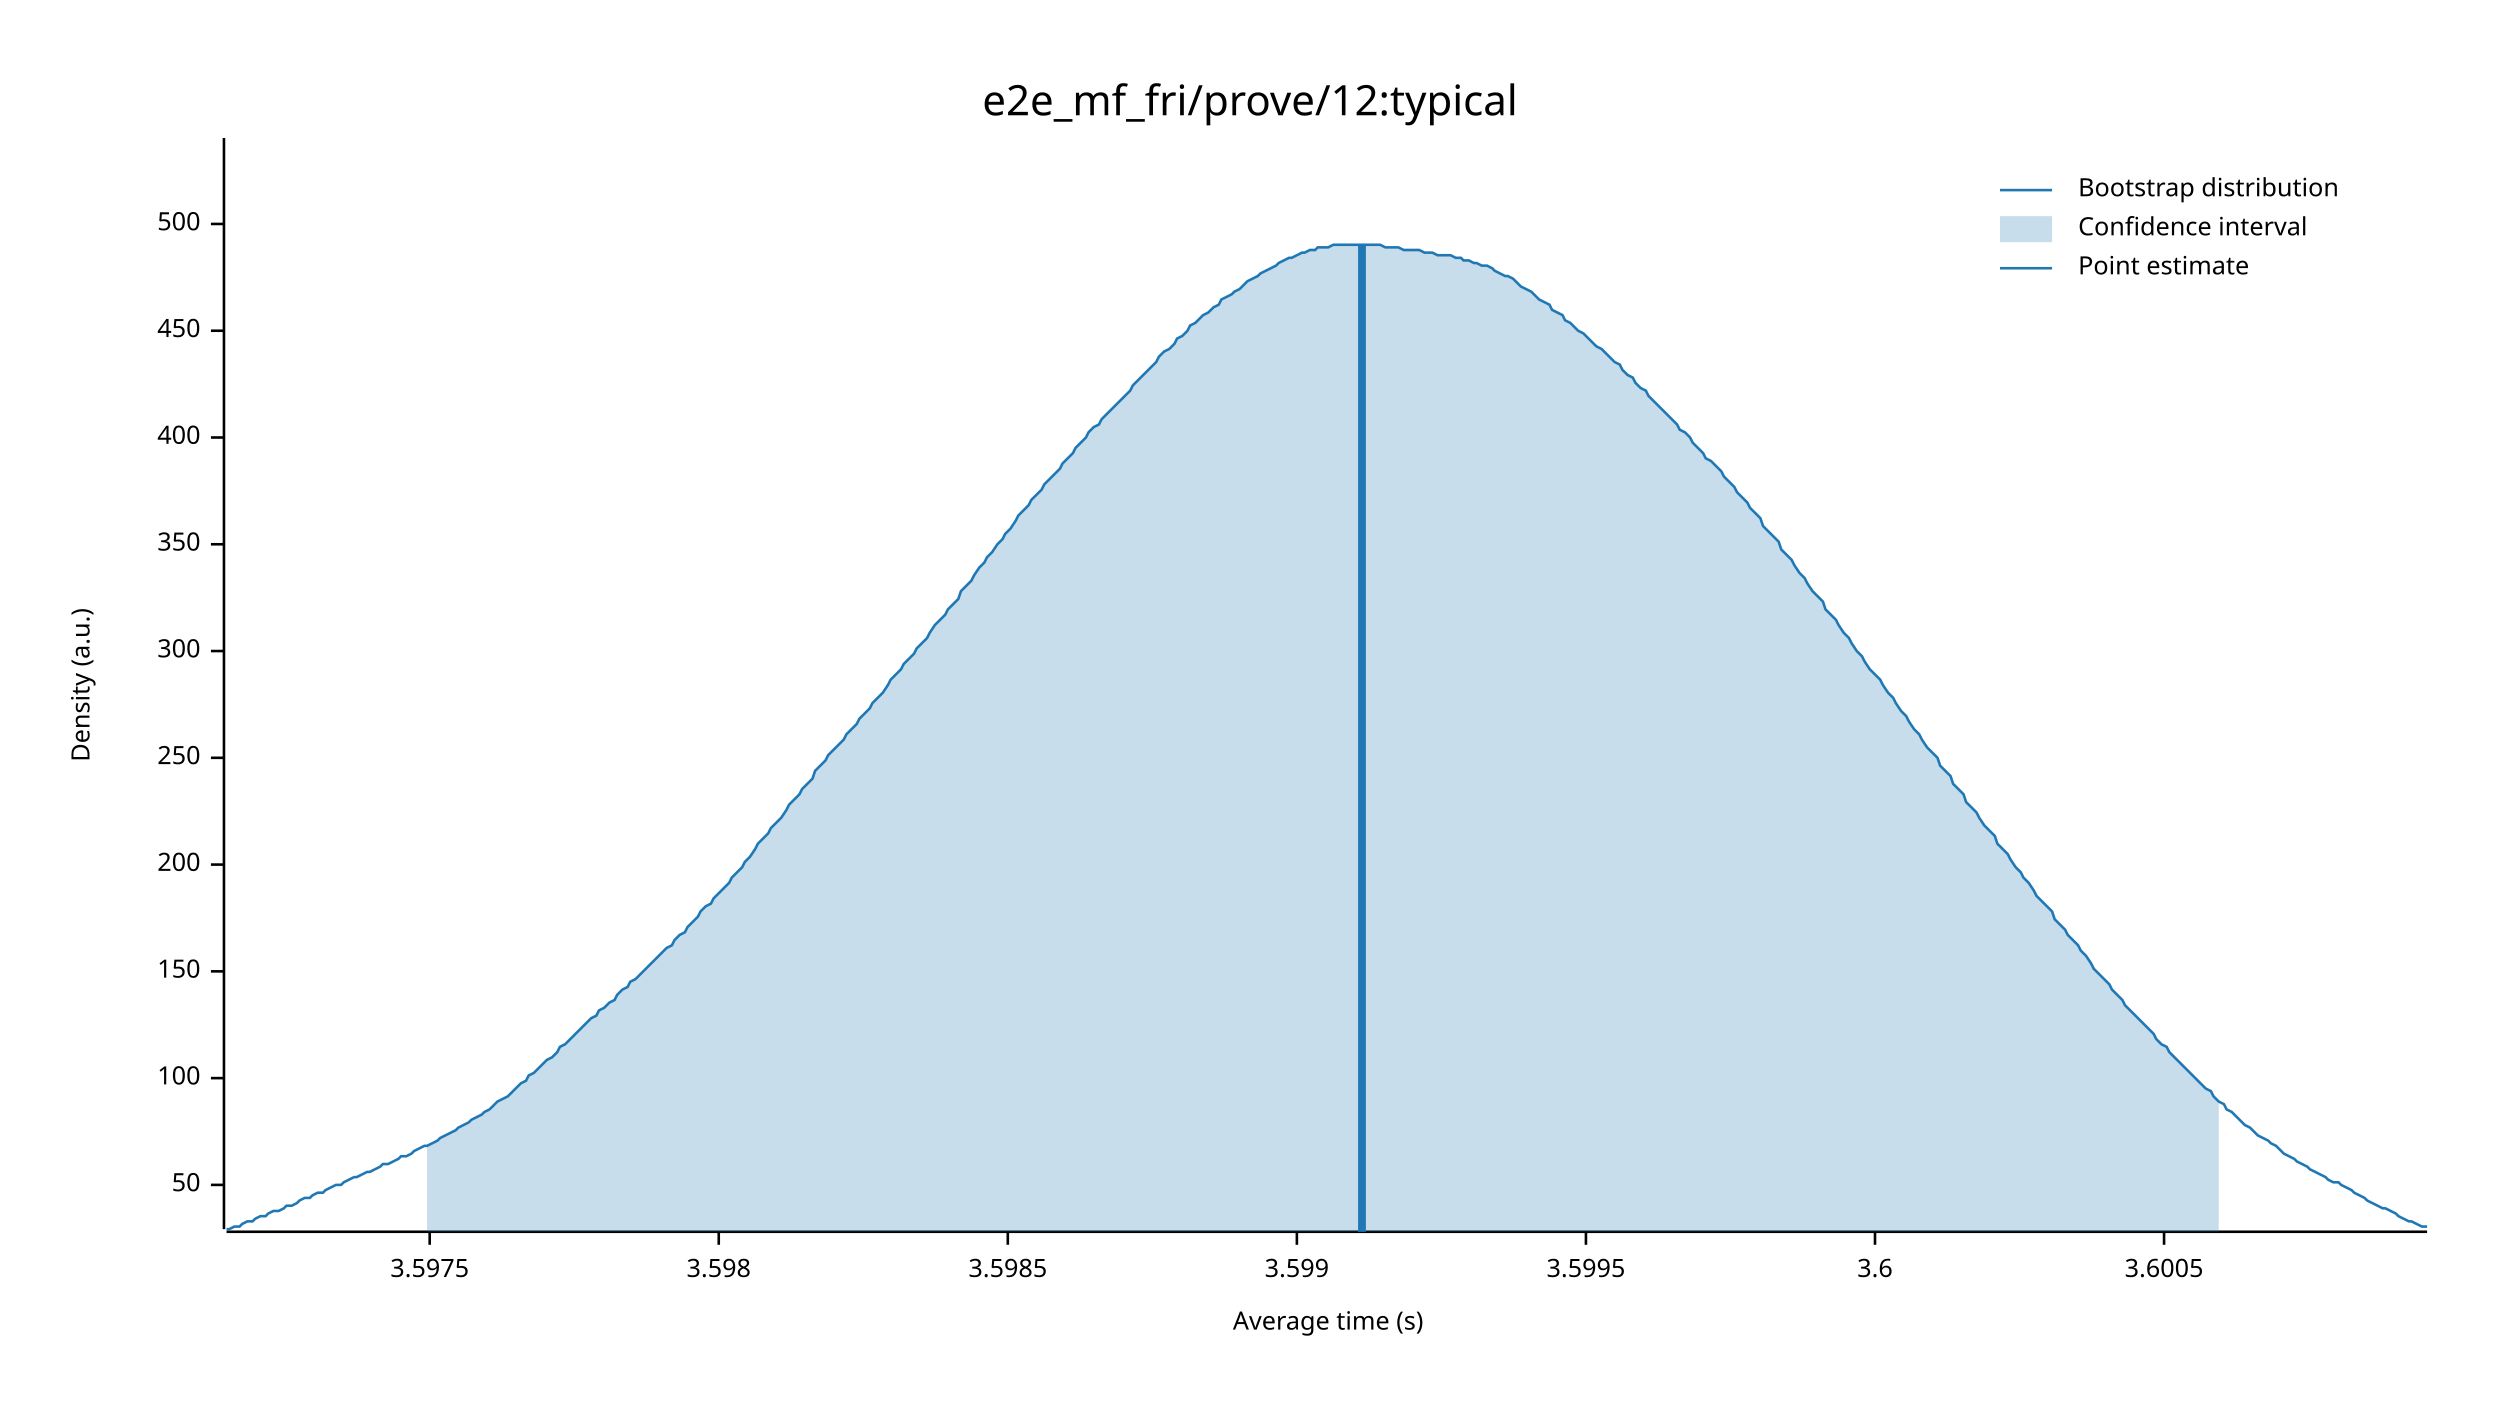
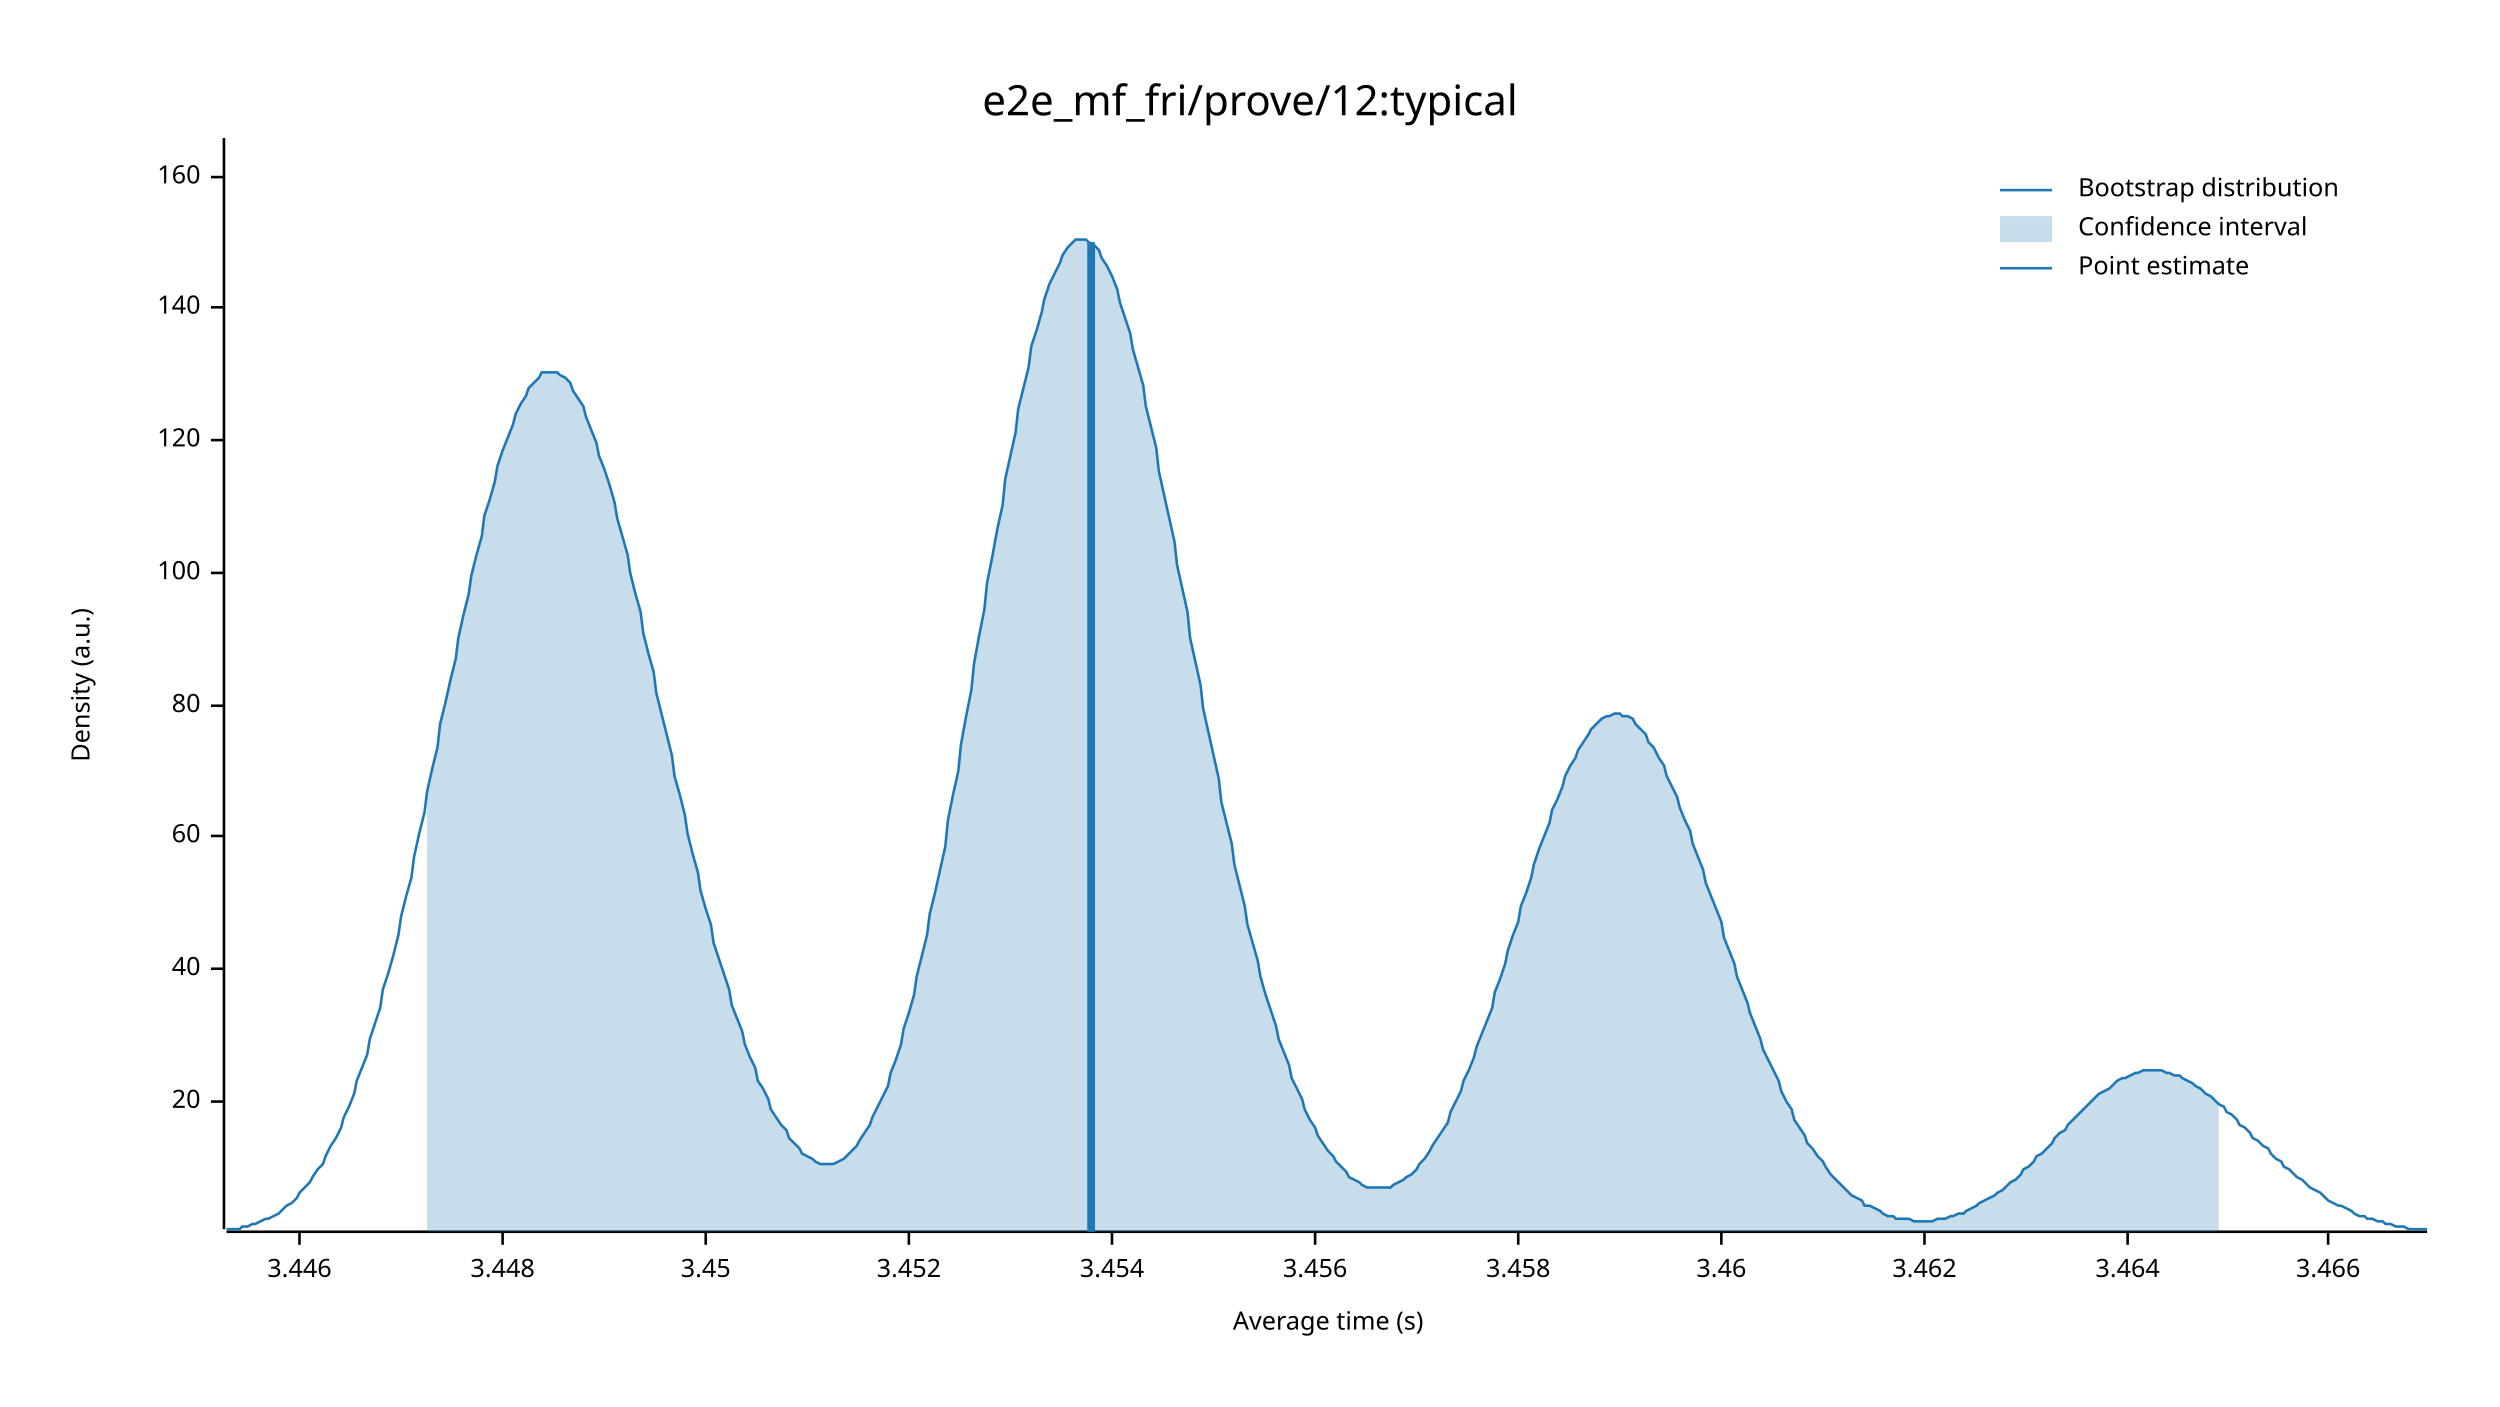
<svg xmlns="http://www.w3.org/2000/svg" width="960" height="540" viewBox="0 0 960 540">
  <text x="480" y="32" dy="0.76em" text-anchor="middle" font-family="sans-serif" font-size="16.129" opacity="1" fill="#000000">
e2e_mf_fri/prove/12:typical
</text>
  <text x="27" y="263" dy="0.76em" text-anchor="middle" font-family="sans-serif" font-size="9.677" opacity="1" fill="#000000" transform="rotate(270, 27, 263)">
Density (a.u.)
</text>
  <text x="510" y="513" dy="-0.5ex" text-anchor="middle" font-family="sans-serif" font-size="9.677" opacity="1" fill="#000000">
Average time (s)
</text>
  <polyline fill="none" opacity="1" stroke="#000000" stroke-width="1" points="86,53 86,472 " />
-   <text x="77" y="455" dy="0.5ex" text-anchor="end" font-family="sans-serif" font-size="9.677" opacity="1" fill="#000000">
- 50
+   <text x="77" y="423" dy="0.5ex" text-anchor="end" font-family="sans-serif" font-size="9.677" opacity="1" fill="#000000">
+ 20
</text>
-   <polyline fill="none" opacity="1" stroke="#000000" stroke-width="1" points="81,455 86,455 " />
-   <text x="77" y="414" dy="0.5ex" text-anchor="end" font-family="sans-serif" font-size="9.677" opacity="1" fill="#000000">
+   <polyline fill="none" opacity="1" stroke="#000000" stroke-width="1" points="81,423 86,423 " />
+   <text x="77" y="372" dy="0.5ex" text-anchor="end" font-family="sans-serif" font-size="9.677" opacity="1" fill="#000000">
+ 40
+ </text>
+   <polyline fill="none" opacity="1" stroke="#000000" stroke-width="1" points="81,372 86,372 " />
+   <text x="77" y="321" dy="0.5ex" text-anchor="end" font-family="sans-serif" font-size="9.677" opacity="1" fill="#000000">
+ 60
+ </text>
+   <polyline fill="none" opacity="1" stroke="#000000" stroke-width="1" points="81,321 86,321 " />
+   <text x="77" y="271" dy="0.5ex" text-anchor="end" font-family="sans-serif" font-size="9.677" opacity="1" fill="#000000">
+ 80
+ </text>
+   <polyline fill="none" opacity="1" stroke="#000000" stroke-width="1" points="81,271 86,271 " />
+   <text x="77" y="220" dy="0.5ex" text-anchor="end" font-family="sans-serif" font-size="9.677" opacity="1" fill="#000000">
100
</text>
-   <polyline fill="none" opacity="1" stroke="#000000" stroke-width="1" points="81,414 86,414 " />
-   <text x="77" y="373" dy="0.5ex" text-anchor="end" font-family="sans-serif" font-size="9.677" opacity="1" fill="#000000">
- 150
+   <polyline fill="none" opacity="1" stroke="#000000" stroke-width="1" points="81,220 86,220 " />
+   <text x="77" y="169" dy="0.5ex" text-anchor="end" font-family="sans-serif" font-size="9.677" opacity="1" fill="#000000">
+ 120
</text>
-   <polyline fill="none" opacity="1" stroke="#000000" stroke-width="1" points="81,373 86,373 " />
-   <text x="77" y="332" dy="0.5ex" text-anchor="end" font-family="sans-serif" font-size="9.677" opacity="1" fill="#000000">
- 200
+   <polyline fill="none" opacity="1" stroke="#000000" stroke-width="1" points="81,169 86,169 " />
+   <text x="77" y="118" dy="0.5ex" text-anchor="end" font-family="sans-serif" font-size="9.677" opacity="1" fill="#000000">
+ 140
</text>
-   <polyline fill="none" opacity="1" stroke="#000000" stroke-width="1" points="81,332 86,332 " />
-   <text x="77" y="291" dy="0.5ex" text-anchor="end" font-family="sans-serif" font-size="9.677" opacity="1" fill="#000000">
- 250
+   <polyline fill="none" opacity="1" stroke="#000000" stroke-width="1" points="81,118 86,118 " />
+   <text x="77" y="68" dy="0.5ex" text-anchor="end" font-family="sans-serif" font-size="9.677" opacity="1" fill="#000000">
+ 160
</text>
-   <polyline fill="none" opacity="1" stroke="#000000" stroke-width="1" points="81,291 86,291 " />
-   <text x="77" y="250" dy="0.5ex" text-anchor="end" font-family="sans-serif" font-size="9.677" opacity="1" fill="#000000">
- 300
+   <polyline fill="none" opacity="1" stroke="#000000" stroke-width="1" points="81,68 86,68 " />
+   <polyline fill="none" opacity="1" stroke="#000000" stroke-width="1" points="87,473 932,473 " />
+   <text x="115" y="483" dy="0.76em" text-anchor="middle" font-family="sans-serif" font-size="9.677" opacity="1" fill="#000000">
+ 3.446
</text>
-   <polyline fill="none" opacity="1" stroke="#000000" stroke-width="1" points="81,250 86,250 " />
-   <text x="77" y="209" dy="0.5ex" text-anchor="end" font-family="sans-serif" font-size="9.677" opacity="1" fill="#000000">
- 350
+   <polyline fill="none" opacity="1" stroke="#000000" stroke-width="1" points="115,473 115,478 " />
+   <text x="193" y="483" dy="0.76em" text-anchor="middle" font-family="sans-serif" font-size="9.677" opacity="1" fill="#000000">
+ 3.448
</text>
-   <polyline fill="none" opacity="1" stroke="#000000" stroke-width="1" points="81,209 86,209 " />
-   <text x="77" y="168" dy="0.5ex" text-anchor="end" font-family="sans-serif" font-size="9.677" opacity="1" fill="#000000">
- 400
+   <polyline fill="none" opacity="1" stroke="#000000" stroke-width="1" points="193,473 193,478 " />
+   <text x="271" y="483" dy="0.76em" text-anchor="middle" font-family="sans-serif" font-size="9.677" opacity="1" fill="#000000">
+ 3.45
</text>
-   <polyline fill="none" opacity="1" stroke="#000000" stroke-width="1" points="81,168 86,168 " />
-   <text x="77" y="127" dy="0.5ex" text-anchor="end" font-family="sans-serif" font-size="9.677" opacity="1" fill="#000000">
- 450
+   <polyline fill="none" opacity="1" stroke="#000000" stroke-width="1" points="271,473 271,478 " />
+   <text x="349" y="483" dy="0.76em" text-anchor="middle" font-family="sans-serif" font-size="9.677" opacity="1" fill="#000000">
+ 3.452
</text>
-   <polyline fill="none" opacity="1" stroke="#000000" stroke-width="1" points="81,127 86,127 " />
-   <text x="77" y="86" dy="0.5ex" text-anchor="end" font-family="sans-serif" font-size="9.677" opacity="1" fill="#000000">
- 500
+   <polyline fill="none" opacity="1" stroke="#000000" stroke-width="1" points="349,473 349,478 " />
+   <text x="427" y="483" dy="0.76em" text-anchor="middle" font-family="sans-serif" font-size="9.677" opacity="1" fill="#000000">
+ 3.454
</text>
-   <polyline fill="none" opacity="1" stroke="#000000" stroke-width="1" points="81,86 86,86 " />
-   <polyline fill="none" opacity="1" stroke="#000000" stroke-width="1" points="87,473 932,473 " />
-   <text x="165" y="483" dy="0.76em" text-anchor="middle" font-family="sans-serif" font-size="9.677" opacity="1" fill="#000000">
- 3.5975
+   <polyline fill="none" opacity="1" stroke="#000000" stroke-width="1" points="427,473 427,478 " />
+   <text x="505" y="483" dy="0.76em" text-anchor="middle" font-family="sans-serif" font-size="9.677" opacity="1" fill="#000000">
+ 3.456
</text>
-   <polyline fill="none" opacity="1" stroke="#000000" stroke-width="1" points="165,473 165,478 " />
-   <text x="276" y="483" dy="0.76em" text-anchor="middle" font-family="sans-serif" font-size="9.677" opacity="1" fill="#000000">
- 3.598
+   <polyline fill="none" opacity="1" stroke="#000000" stroke-width="1" points="505,473 505,478 " />
+   <text x="583" y="483" dy="0.76em" text-anchor="middle" font-family="sans-serif" font-size="9.677" opacity="1" fill="#000000">
+ 3.458
</text>
-   <polyline fill="none" opacity="1" stroke="#000000" stroke-width="1" points="276,473 276,478 " />
-   <text x="387" y="483" dy="0.76em" text-anchor="middle" font-family="sans-serif" font-size="9.677" opacity="1" fill="#000000">
- 3.5985
+   <polyline fill="none" opacity="1" stroke="#000000" stroke-width="1" points="583,473 583,478 " />
+   <text x="661" y="483" dy="0.76em" text-anchor="middle" font-family="sans-serif" font-size="9.677" opacity="1" fill="#000000">
+ 3.46
</text>
-   <polyline fill="none" opacity="1" stroke="#000000" stroke-width="1" points="387,473 387,478 " />
-   <text x="498" y="483" dy="0.76em" text-anchor="middle" font-family="sans-serif" font-size="9.677" opacity="1" fill="#000000">
- 3.599
+   <polyline fill="none" opacity="1" stroke="#000000" stroke-width="1" points="661,473 661,478 " />
+   <text x="739" y="483" dy="0.76em" text-anchor="middle" font-family="sans-serif" font-size="9.677" opacity="1" fill="#000000">
+ 3.462
</text>
-   <polyline fill="none" opacity="1" stroke="#000000" stroke-width="1" points="498,473 498,478 " />
-   <text x="609" y="483" dy="0.76em" text-anchor="middle" font-family="sans-serif" font-size="9.677" opacity="1" fill="#000000">
- 3.5995
+   <polyline fill="none" opacity="1" stroke="#000000" stroke-width="1" points="739,473 739,478 " />
+   <text x="817" y="483" dy="0.76em" text-anchor="middle" font-family="sans-serif" font-size="9.677" opacity="1" fill="#000000">
+ 3.464
</text>
-   <polyline fill="none" opacity="1" stroke="#000000" stroke-width="1" points="609,473 609,478 " />
-   <text x="720" y="483" dy="0.76em" text-anchor="middle" font-family="sans-serif" font-size="9.677" opacity="1" fill="#000000">
- 3.6
+   <polyline fill="none" opacity="1" stroke="#000000" stroke-width="1" points="817,473 817,478 " />
+   <text x="894" y="483" dy="0.76em" text-anchor="middle" font-family="sans-serif" font-size="9.677" opacity="1" fill="#000000">
+ 3.466
</text>
-   <polyline fill="none" opacity="1" stroke="#000000" stroke-width="1" points="720,473 720,478 " />
-   <text x="831" y="483" dy="0.76em" text-anchor="middle" font-family="sans-serif" font-size="9.677" opacity="1" fill="#000000">
- 3.6005
- </text>
-   <polyline fill="none" opacity="1" stroke="#000000" stroke-width="1" points="831,473 831,478 " />
-   <polyline fill="none" opacity="1" stroke="#1F78B4" stroke-width="1" points="87,472 88,472 90,471 92,471 93,470 95,469 97,469 98,468 100,467 102,467 103,466 105,465 107,465 109,464 110,463 112,463 114,462 115,461 117,460 119,460 120,459 122,458 124,458 125,457 127,456 129,455 131,455 132,454 134,453 136,452 137,452 139,451 141,450 142,450 144,449 146,448 147,447 149,447 151,446 153,445 154,444 156,444 158,443 159,442 161,441 163,440 164,440 166,439 168,438 169,437 171,436 173,435 175,434 176,433 178,432 180,431 181,430 183,429 185,428 186,427 188,426 190,424 191,423 193,422 195,421 197,419 198,418 200,416 202,415 203,413 205,412 207,410 208,409 210,407 212,406 214,404 215,402 217,401 219,399 220,398 222,396 224,394 225,393 227,391 229,390 230,388 232,387 234,385 236,384 237,382 239,380 241,379 242,377 244,376 246,374 247,373 249,371 251,369 252,368 254,366 256,364 258,363 259,361 261,359 263,358 264,356 266,354 268,352 269,350 271,348 273,347 274,345 276,343 278,341 280,339 281,337 283,335 285,333 286,331 288,329 290,326 291,324 293,322 295,320 296,318 298,316 300,314 302,311 303,309 305,307 307,305 308,303 310,301 312,299 313,296 315,294 317,292 318,290 320,288 322,286 324,284 325,282 327,280 329,278 330,276 332,274 334,272 335,270 337,268 339,266 341,263 342,261 344,259 346,257 347,255 349,253 351,251 352,249 354,247 356,245 357,243 359,240 361,238 363,236 364,234 366,232 368,230 369,227 371,225 373,223 374,221 376,218 378,216 379,214 381,212 383,209 385,207 386,205 388,203 390,200 391,198 393,196 395,194 396,192 398,190 400,188 401,186 403,184 405,182 407,180 408,178 410,176 412,174 413,172 415,170 417,168 418,166 420,164 422,163 423,161 425,159 427,157 429,155 430,154 432,152 434,150 435,148 437,146 439,144 440,143 442,141 444,139 445,137 447,135 449,134 451,132 452,130 454,129 456,127 457,125 459,124 461,122 462,121 464,120 466,118 468,117 469,115 471,114 473,113 474,112 476,111 478,109 479,108 481,107 483,106 484,105 486,104 488,103 490,102 491,101 493,100 495,99 496,99 498,98 500,97 501,97 503,96 505,96 506,95 508,95 510,95 512,94 513,94 515,94 517,94 518,94 520,94 522,94 523,94 525,94 527,94 528,94 530,94 532,95 534,95 535,95 537,95 539,96 540,96 542,96 544,96 545,96 547,97 549,97 550,97 552,98 554,98 556,98 557,98 559,99 561,99 562,100 564,100 566,101 567,101 569,102 571,102 573,103 574,104 576,105 578,106 579,106 581,107 583,109 584,110 586,111 588,112 589,113 591,115 593,116 595,117 596,119 598,120 600,121 601,123 603,124 605,126 606,127 608,128 610,130 611,131 613,133 615,134 617,136 618,137 620,139 622,140 623,142 625,144 627,145 628,147 630,149 632,150 633,152 635,154 637,156 639,158 640,159 642,161 644,163 645,165 647,166 649,168 650,170 652,172 654,174 655,176 657,177 659,179 661,181 662,183 664,185 666,187 667,189 669,191 671,193 672,195 674,197 676,199 677,202 679,204 681,206 683,208 684,211 686,213 688,215 689,217 691,220 693,222 694,224 696,227 698,229 700,231 701,234 703,236 705,238 706,240 708,243 710,245 711,247 713,250 715,252 716,254 718,257 720,259 722,261 723,263 725,266 727,268 728,270 730,273 732,275 733,277 735,280 737,282 738,284 740,287 742,289 744,291 745,294 747,296 749,298 750,301 752,303 754,305 755,308 757,310 759,312 760,314 762,317 764,319 766,321 767,324 769,326 771,328 772,330 774,333 776,335 777,337 779,339 781,342 782,344 784,346 786,348 788,350 789,353 791,355 793,357 794,359 796,361 798,363 799,365 801,367 803,370 804,372 806,374 808,376 810,378 811,380 813,382 815,384 816,386 818,388 820,390 821,391 823,393 825,395 827,397 828,399 830,401 832,402 833,404 835,406 837,408 838,409 840,411 842,413 843,414 845,416 847,418 849,419 850,421 852,423 854,424 855,426 857,427 859,429 860,430 862,432 864,433 865,434 867,436 869,437 871,438 872,439 874,440 876,442 877,443 879,444 881,445 882,446 884,447 886,448 887,449 889,450 891,451 893,452 894,453 896,454 898,454 899,455 901,456 903,457 904,458 906,459 908,460 909,461 911,462 913,463 915,464 916,464 918,465 920,466 921,467 923,468 925,469 926,469 928,470 930,471 932,471 " />
-   <polygon opacity="0.25" fill="#1F78B4" points="164,440 166,439 168,438 169,437 171,436 173,435 175,434 176,433 178,432 180,431 181,430 183,429 185,428 186,427 188,426 190,424 191,423 193,422 195,421 197,419 198,418 200,416 202,415 203,413 205,412 207,410 208,409 210,407 212,406 214,404 215,402 217,401 219,399 220,398 222,396 224,394 225,393 227,391 229,390 230,388 232,387 234,385 236,384 237,382 239,380 241,379 242,377 244,376 246,374 247,373 249,371 251,369 252,368 254,366 256,364 258,363 259,361 261,359 263,358 264,356 266,354 268,352 269,350 271,348 273,347 274,345 276,343 278,341 280,339 281,337 283,335 285,333 286,331 288,329 290,326 291,324 293,322 295,320 296,318 298,316 300,314 302,311 303,309 305,307 307,305 308,303 310,301 312,299 313,296 315,294 317,292 318,290 320,288 322,286 324,284 325,282 327,280 329,278 330,276 332,274 334,272 335,270 337,268 339,266 341,263 342,261 344,259 346,257 347,255 349,253 351,251 352,249 354,247 356,245 357,243 359,240 361,238 363,236 364,234 366,232 368,230 369,227 371,225 373,223 374,221 376,218 378,216 379,214 381,212 383,209 385,207 386,205 388,203 390,200 391,198 393,196 395,194 396,192 398,190 400,188 401,186 403,184 405,182 407,180 408,178 410,176 412,174 413,172 415,170 417,168 418,166 420,164 422,163 423,161 425,159 427,157 429,155 430,154 432,152 434,150 435,148 437,146 439,144 440,143 442,141 444,139 445,137 447,135 449,134 451,132 452,130 454,129 456,127 457,125 459,124 461,122 462,121 464,120 466,118 468,117 469,115 471,114 473,113 474,112 476,111 478,109 479,108 481,107 483,106 484,105 486,104 488,103 490,102 491,101 493,100 495,99 496,99 498,98 500,97 501,97 503,96 505,96 506,95 508,95 510,95 512,94 513,94 515,94 517,94 518,94 520,94 522,94 523,94 525,94 527,94 528,94 530,94 532,95 534,95 535,95 537,95 539,96 540,96 542,96 544,96 545,96 547,97 549,97 550,97 552,98 554,98 556,98 557,98 559,99 561,99 562,100 564,100 566,101 567,101 569,102 571,102 573,103 574,104 576,105 578,106 579,106 581,107 583,109 584,110 586,111 588,112 589,113 591,115 593,116 595,117 596,119 598,120 600,121 601,123 603,124 605,126 606,127 608,128 610,130 611,131 613,133 615,134 617,136 618,137 620,139 622,140 623,142 625,144 627,145 628,147 630,149 632,150 633,152 635,154 637,156 639,158 640,159 642,161 644,163 645,165 647,166 649,168 650,170 652,172 654,174 655,176 657,177 659,179 661,181 662,183 664,185 666,187 667,189 669,191 671,193 672,195 674,197 676,199 677,202 679,204 681,206 683,208 684,211 686,213 688,215 689,217 691,220 693,222 694,224 696,227 698,229 700,231 701,234 703,236 705,238 706,240 708,243 710,245 711,247 713,250 715,252 716,254 718,257 720,259 722,261 723,263 725,266 727,268 728,270 730,273 732,275 733,277 735,280 737,282 738,284 740,287 742,289 744,291 745,294 747,296 749,298 750,301 752,303 754,305 755,308 757,310 759,312 760,314 762,317 764,319 766,321 767,324 769,326 771,328 772,330 774,333 776,335 777,337 779,339 781,342 782,344 784,346 786,348 788,350 789,353 791,355 793,357 794,359 796,361 798,363 799,365 801,367 803,370 804,372 806,374 808,376 810,378 811,380 813,382 815,384 816,386 818,388 820,390 821,391 823,393 825,395 827,397 828,399 830,401 832,402 833,404 835,406 837,408 838,409 840,411 842,413 843,414 845,416 847,418 849,419 850,421 852,423 852,473 164,473 " />
-   <polyline fill="none" opacity="1" stroke="#1F78B4" stroke-width="3" points="523,473 523,94 " />
+   <polyline fill="none" opacity="1" stroke="#000000" stroke-width="1" points="894,473 894,478 " />
+   <polyline fill="none" opacity="1" stroke="#1F78B4" stroke-width="1" points="87,472 88,472 90,472 92,472 93,471 95,471 97,470 98,470 100,469 102,468 103,468 105,467 107,466 109,464 110,463 112,462 114,460 115,458 117,456 119,454 120,452 122,449 124,447 125,444 127,440 129,437 131,433 132,429 134,425 136,420 137,415 139,410 141,405 142,399 144,393 146,387 147,380 149,374 151,367 153,359 154,352 156,344 158,337 159,329 161,320 163,312 164,304 166,295 168,287 169,278 171,270 173,261 175,253 176,245 178,236 180,228 181,221 183,213 185,206 186,198 188,192 190,185 191,179 193,173 195,168 197,163 198,159 200,155 202,152 203,149 205,147 207,145 208,143 210,143 212,143 214,143 215,144 217,145 219,147 220,150 222,153 224,156 225,160 227,165 229,170 230,175 232,180 234,186 236,193 237,199 239,206 241,213 242,220 244,228 246,235 247,243 249,251 251,258 252,266 254,274 256,282 258,290 259,298 261,305 263,313 264,320 266,328 268,335 269,342 271,349 273,355 274,362 276,368 278,374 280,380 281,386 283,391 285,396 286,401 288,406 290,410 291,415 293,418 295,422 296,426 298,429 300,432 302,434 303,437 305,439 307,441 308,443 310,444 312,445 313,446 315,447 317,447 318,447 320,447 322,446 324,445 325,444 327,442 329,440 330,438 332,435 334,432 335,429 337,425 339,421 341,417 342,412 344,407 346,401 347,395 349,389 351,382 352,375 354,367 356,359 357,351 359,343 361,334 363,325 364,315 366,305 368,296 369,286 371,275 373,265 374,255 376,244 378,234 379,224 381,214 383,203 385,194 386,184 388,175 390,166 391,157 393,149 395,141 396,133 398,127 400,120 401,115 403,109 405,105 407,101 408,98 410,95 412,93 413,92 415,92 417,92 418,93 420,94 422,96 423,99 425,102 427,106 429,111 430,116 432,122 434,128 435,134 437,141 439,148 440,156 442,164 444,172 445,181 447,190 449,199 451,208 452,217 454,226 456,235 457,245 459,254 461,263 462,272 464,281 466,290 468,299 469,308 471,316 473,324 474,332 476,340 478,348 479,355 481,362 483,369 484,375 486,382 488,388 490,394 491,399 493,404 495,409 496,414 498,418 500,422 501,426 503,430 505,433 506,436 508,439 510,442 512,444 513,446 515,448 517,450 518,452 520,453 522,454 523,455 525,456 527,456 528,456 530,456 532,456 534,456 535,455 537,454 539,453 540,452 542,451 544,449 545,447 547,445 549,442 550,440 552,437 554,434 556,431 557,427 559,423 561,419 562,415 564,411 566,406 567,402 569,397 571,392 573,387 574,381 576,376 578,370 579,365 581,359 583,354 584,348 586,343 588,337 589,332 591,326 593,321 595,316 596,311 598,307 600,302 601,298 603,294 605,291 606,288 608,285 610,282 611,280 613,278 615,276 617,275 618,275 620,274 622,274 623,275 625,275 627,276 628,278 630,280 632,282 633,285 635,287 637,291 639,294 640,298 642,302 644,306 645,310 647,315 649,319 650,324 652,329 654,334 655,339 657,344 659,349 661,354 662,360 664,365 666,370 667,375 669,380 671,385 672,389 674,394 676,399 677,403 679,407 681,411 683,415 684,419 686,423 688,426 689,430 691,433 693,436 694,439 696,441 698,444 700,446 701,448 703,451 705,453 706,454 708,456 710,458 711,459 713,460 715,461 716,463 718,463 720,464 722,465 723,466 725,467 727,467 728,468 730,468 732,468 733,468 735,469 737,469 738,469 740,469 742,469 744,468 745,468 747,468 749,467 750,467 752,466 754,466 755,465 757,464 759,463 760,462 762,461 764,460 766,459 767,458 769,457 771,455 772,454 774,453 776,451 777,449 779,448 781,446 782,444 784,443 786,441 788,439 789,437 791,435 793,434 794,432 796,430 798,428 799,427 801,425 803,423 804,422 806,420 808,419 810,418 811,417 813,415 815,414 816,414 818,413 820,412 821,412 823,411 825,411 827,411 828,411 830,411 832,412 833,412 835,413 837,413 838,414 840,415 842,416 843,417 845,418 847,420 849,421 850,422 852,424 854,425 855,427 857,428 859,430 860,432 862,433 864,435 865,437 867,438 869,440 871,441 872,443 874,445 876,446 877,448 879,449 881,451 882,452 884,453 886,455 887,456 889,457 891,458 893,460 894,461 896,462 898,463 899,463 901,464 903,465 904,466 906,467 908,467 909,468 911,468 913,469 915,469 916,470 918,470 920,471 921,471 923,471 925,472 926,472 928,472 930,472 932,472 " />
+   <polygon opacity="0.25" fill="#1F78B4" points="164,304 166,295 168,287 169,278 171,270 173,261 175,253 176,245 178,236 180,228 181,221 183,213 185,206 186,198 188,192 190,185 191,179 193,173 195,168 197,163 198,159 200,155 202,152 203,149 205,147 207,145 208,143 210,143 212,143 214,143 215,144 217,145 219,147 220,150 222,153 224,156 225,160 227,165 229,170 230,175 232,180 234,186 236,193 237,199 239,206 241,213 242,220 244,228 246,235 247,243 249,251 251,258 252,266 254,274 256,282 258,290 259,298 261,305 263,313 264,320 266,328 268,335 269,342 271,349 273,355 274,362 276,368 278,374 280,380 281,386 283,391 285,396 286,401 288,406 290,410 291,415 293,418 295,422 296,426 298,429 300,432 302,434 303,437 305,439 307,441 308,443 310,444 312,445 313,446 315,447 317,447 318,447 320,447 322,446 324,445 325,444 327,442 329,440 330,438 332,435 334,432 335,429 337,425 339,421 341,417 342,412 344,407 346,401 347,395 349,389 351,382 352,375 354,367 356,359 357,351 359,343 361,334 363,325 364,315 366,305 368,296 369,286 371,275 373,265 374,255 376,244 378,234 379,224 381,214 383,203 385,194 386,184 388,175 390,166 391,157 393,149 395,141 396,133 398,127 400,120 401,115 403,109 405,105 407,101 408,98 410,95 412,93 413,92 415,92 417,92 418,93 420,94 422,96 423,99 425,102 427,106 429,111 430,116 432,122 434,128 435,134 437,141 439,148 440,156 442,164 444,172 445,181 447,190 449,199 451,208 452,217 454,226 456,235 457,245 459,254 461,263 462,272 464,281 466,290 468,299 469,308 471,316 473,324 474,332 476,340 478,348 479,355 481,362 483,369 484,375 486,382 488,388 490,394 491,399 493,404 495,409 496,414 498,418 500,422 501,426 503,430 505,433 506,436 508,439 510,442 512,444 513,446 515,448 517,450 518,452 520,453 522,454 523,455 525,456 527,456 528,456 530,456 532,456 534,456 535,455 537,454 539,453 540,452 542,451 544,449 545,447 547,445 549,442 550,440 552,437 554,434 556,431 557,427 559,423 561,419 562,415 564,411 566,406 567,402 569,397 571,392 573,387 574,381 576,376 578,370 579,365 581,359 583,354 584,348 586,343 588,337 589,332 591,326 593,321 595,316 596,311 598,307 600,302 601,298 603,294 605,291 606,288 608,285 610,282 611,280 613,278 615,276 617,275 618,275 620,274 622,274 623,275 625,275 627,276 628,278 630,280 632,282 633,285 635,287 637,291 639,294 640,298 642,302 644,306 645,310 647,315 649,319 650,324 652,329 654,334 655,339 657,344 659,349 661,354 662,360 664,365 666,370 667,375 669,380 671,385 672,389 674,394 676,399 677,403 679,407 681,411 683,415 684,419 686,423 688,426 689,430 691,433 693,436 694,439 696,441 698,444 700,446 701,448 703,451 705,453 706,454 708,456 710,458 711,459 713,460 715,461 716,463 718,463 720,464 722,465 723,466 725,467 727,467 728,468 730,468 732,468 733,468 735,469 737,469 738,469 740,469 742,469 744,468 745,468 747,468 749,467 750,467 752,466 754,466 755,465 757,464 759,463 760,462 762,461 764,460 766,459 767,458 769,457 771,455 772,454 774,453 776,451 777,449 779,448 781,446 782,444 784,443 786,441 788,439 789,437 791,435 793,434 794,432 796,430 798,428 799,427 801,425 803,423 804,422 806,420 808,419 810,418 811,417 813,415 815,414 816,414 818,413 820,412 821,412 823,411 825,411 827,411 828,411 830,411 832,412 833,412 835,413 837,413 838,414 840,415 842,416 843,417 845,418 847,420 849,421 850,422 852,424 852,473 164,473 " />
+   <polyline fill="none" opacity="1" stroke="#1F78B4" stroke-width="3" points="419,473 419,93 " />
  <text x="798" y="68" dy="0.76em" text-anchor="start" font-family="sans-serif" font-size="9.677" opacity="1" fill="#000000">
Bootstrap distribution
</text>
  <text x="798" y="83" dy="0.76em" text-anchor="start" font-family="sans-serif" font-size="9.677" opacity="1" fill="#000000">
Confidence interval
</text>
  <text x="798" y="98" dy="0.76em" text-anchor="start" font-family="sans-serif" font-size="9.677" opacity="1" fill="#000000">
Point estimate
</text>
  <polyline fill="none" opacity="1" stroke="#1F78B4" stroke-width="1" points="768,73 788,73 " />
  <rect x="768" y="83" width="20" height="10" opacity="0.25" fill="#1F78B4" stroke="none" />
  <polyline fill="none" opacity="1" stroke="#1F78B4" stroke-width="1" points="768,103 788,103 " />
</svg>
